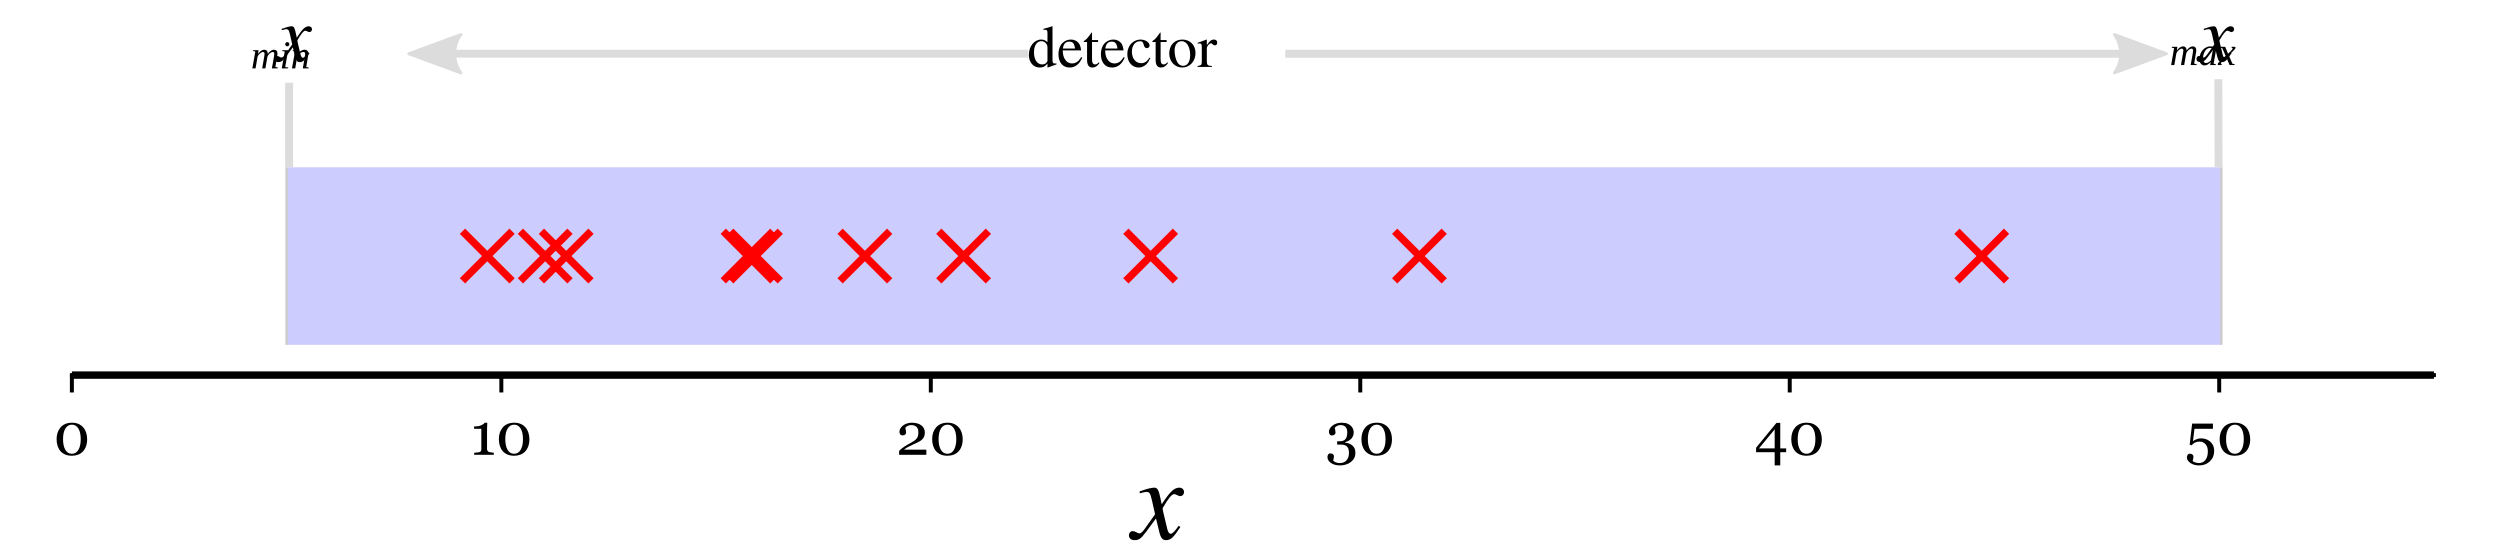
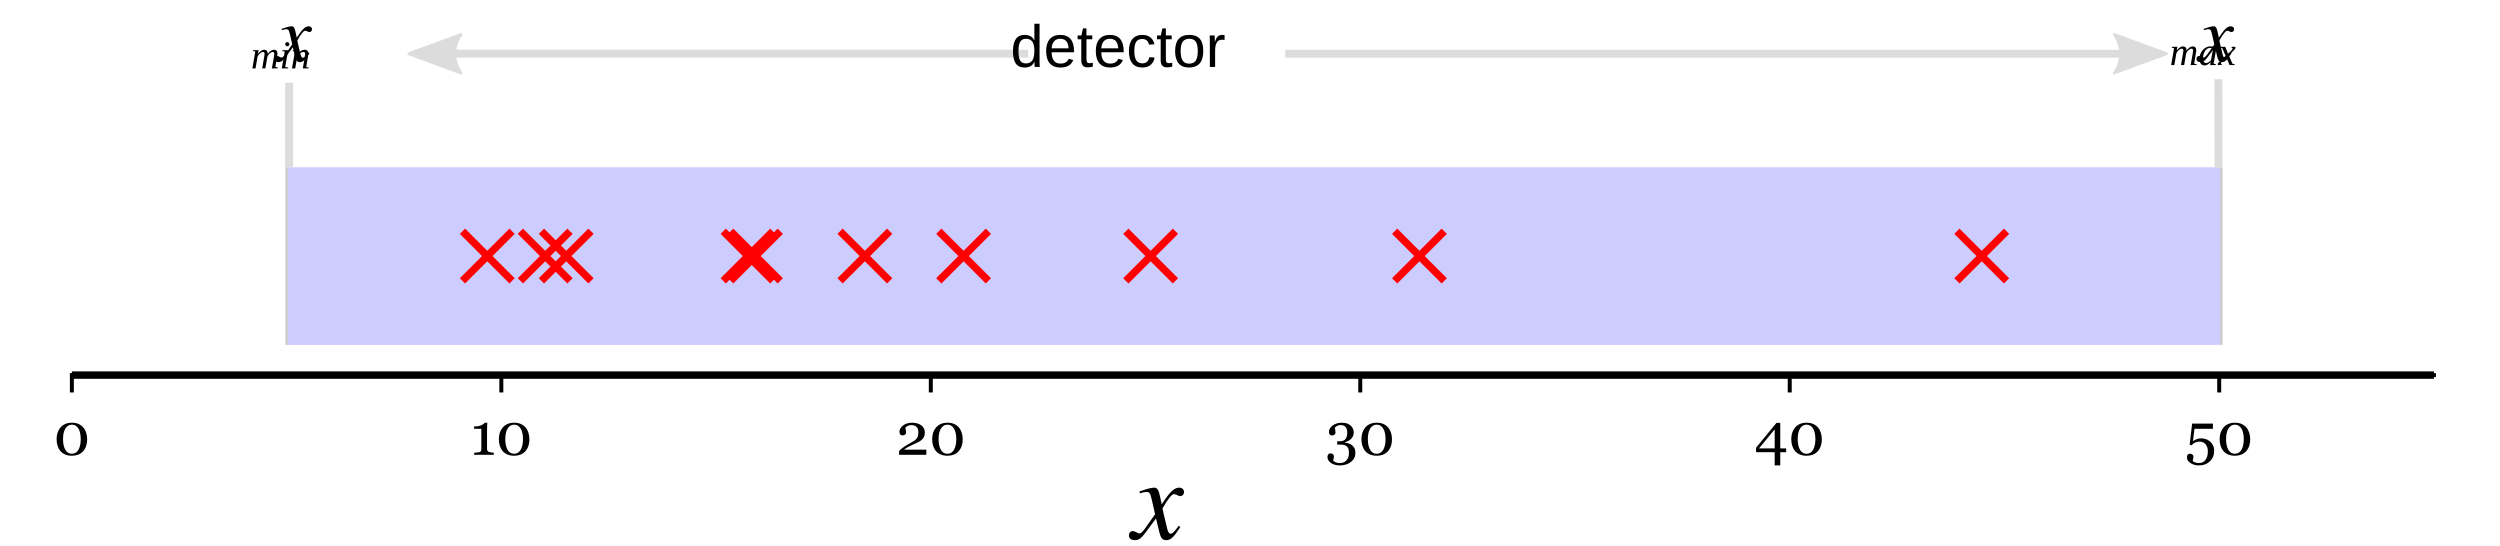
<svg xmlns="http://www.w3.org/2000/svg" xmlns:xlink="http://www.w3.org/1999/xlink" height="110pt" version="1.1" viewBox="0 0 504 110" width="504pt" id="svg2">
  <defs id="defs4" style="stroke-linecap:butt;stroke-linejoin:round">
    <marker orient="auto" refY="0.0" refX="0.0" id="Arrow2Mstart" style="overflow:visible">
      <path id="path4439" style="fill-rule:evenodd;stroke-width:0.625;stroke-linejoin:round;stroke:#dcdcdc;stroke-opacity:1;fill:#dcdcdc;fill-opacity:1" d="M 8.719,4.034 L -2.207,0.016 L 8.719,-4.002 C 6.973,-1.63 6.983,1.616 8.719,4.034 z " transform="scale(0.6) translate(0,0)" />
    </marker>
    <style type="text/css" id="style6">
*{stroke-linecap:butt;stroke-linejoin:round;}
  </style>
    <marker orient="auto" refY="0" refX="0" id="Arrow2Mstart-6" style="overflow:visible">
      <path id="path4439-9" style="fill:#dcdcdc;fill-opacity:1;fill-rule:evenodd;stroke:#dcdcdc;stroke-width:0.625;stroke-linejoin:round;stroke-opacity:1" d="M 8.719,4.034 -2.207,0.016 8.719,-4.002 c -1.745,2.372 -1.735,5.617 -6e-7,8.035 z" transform="scale(0.6,0.6)" />
    </marker>
  </defs>
  <g id="figure_1" style="stroke-linecap:butt;stroke-linejoin:round" transform="translate(0,38)">
    <g id="axes_1" style="stroke-linecap:butt;stroke-linejoin:round">
      <g id="patch_3" style="stroke-linecap:butt;stroke-linejoin:round" transform="matrix(1.001105,0,0,1,-0.06357588,-17.6)">
        <path clip-path="url(#pfaee26d54e)" d="m 57.78,50.91 389.61,0 0,-39.38 -389.61,0 z" style="opacity:0.2;fill:#0000ff;stroke:#000000;stroke-width:0.5;stroke-linecap:butt;stroke-linejoin:miter" id="path17" />
      </g>
      <g id="matplotlib.axis_1" style="stroke-linecap:butt;stroke-linejoin:round">
        <path style="fill:none;fill-rule:evenodd;stroke:#dcdcdc;stroke-width:1.6;stroke-linecap:butt;stroke-linejoin:miter;stroke-miterlimit:4;stroke-dasharray:none;stroke-opacity:1" d="m 447.214,-22.027 0.051,17.79" id="path4311-1" />
        <g id="xtick_1" style="stroke-linecap:butt;stroke-linejoin:round" transform="translate(0,6.4)">
          <g id="line2d_1" style="stroke-linecap:butt;stroke-linejoin:round">
            <defs id="defs22">
              <path d="M 0,0 0,3.5" id="m0d11335528" style="stroke:#000000;stroke-width:0.8;stroke-linecap:butt;stroke-linejoin:round" />
            </defs>
            <g id="g25" style="stroke-linecap:butt;stroke-linejoin:round">
              <use style="stroke:#000000;stroke-width:0.8;stroke-linecap:butt;stroke-linejoin:round" x="14.49" xlink:href="#m0d11335528" y="31.22" id="use27" width="100%" height="100%" />
            </g>
          </g>
          <g id="text_1" style="stroke-linecap:butt;stroke-linejoin:round">
            <defs id="defs30">
              <path d="m 50.141,45.609 q 3.125,-3.766 4.656,-8.828 1.547,-5.047 1.547,-10.562 0,-6.641 -1.906,-11.891 -1.891,-5.25 -5.219,-8.719 -3.422,-3.562 -8.109,-5.375 -4.688,-1.797 -10.438,-1.797 -6.312,0 -11.25,2.094 -4.922,2.109 -8,5.766 -3.219,3.812 -4.812,8.906 Q 5.031,20.312 5.031,26.219 q 0,5.812 1.531,10.688 1.547,4.891 4.812,8.844 3.125,3.812 8.047,6 4.938,2.203 11.297,2.203 6.688,0 11.469,-2.25 4.781,-2.234 7.953,-6.094 z M 45.562,26.219 q 0,11.625 -3.984,18.016 -3.984,6.406 -10.812,6.406 -6.938,0 -10.938,-6.406 -4,-6.391 -4,-18.016 0,-11.031 3.828,-17.75 3.828,-6.703 11.016,-6.703 7.172,0 11.031,6.703 3.859,6.719 3.859,17.75 z" id="Georgia-30" style="stroke-linecap:butt;stroke-linejoin:round" />
            </defs>
            <g transform="matrix(0.12,0,0,-0.12,10.8075,47.29125)" id="g33" style="stroke-linecap:butt;stroke-linejoin:round">
              <use xlink:href="#Georgia-30" id="use35" style="stroke-linecap:butt;stroke-linejoin:round" x="0" y="0" width="100%" height="100%" />
            </g>
          </g>
        </g>
        <g id="xtick_2" style="stroke-linecap:butt;stroke-linejoin:round" transform="translate(0,6.4)">
          <g id="line2d_2" style="stroke-linecap:butt;stroke-linejoin:round">
            <g id="g39" style="stroke-linecap:butt;stroke-linejoin:round">
              <use style="stroke:#000000;stroke-width:0.8;stroke-linecap:butt;stroke-linejoin:round" x="101.07" xlink:href="#m0d11335528" y="31.22" id="use41" width="100%" height="100%" />
            </g>
          </g>
          <g id="text_2" style="stroke-linecap:butt;stroke-linejoin:round">
            <defs id="defs44">
              <path d="m 39.5,0 -32.906,0 0,3.469 q 1.469,0.094 4.562,0.406 3.109,0.328 4.281,0.672 1.5,0.484 2.312,1.578 0.812,1.109 0.812,3.297 l 0,34.281 -12.172,0 0,4.094 2.688,0 q 5.281,0 9.453,1.953 4.172,1.953 5.984,4.203 l 4.047,0 Q 28.422,50.781 28.266,46.531 28.125,42.281 28.125,38.922 l 0,-28.953 q 0,-1.719 0.75,-3.062 Q 29.641,5.562 31.062,4.938 32.328,4.391 35.203,3.953 38.094,3.516 39.5,3.469 Z" id="Georgia-31" style="stroke-linecap:butt;stroke-linejoin:round" />
            </defs>
            <g transform="matrix(0.12,0,0,-0.12,94.80938,47.29125)" id="g47" style="stroke-linecap:butt;stroke-linejoin:round">
              <use xlink:href="#Georgia-31" id="use49" style="stroke-linecap:butt;stroke-linejoin:round" x="0" y="0" width="100%" height="100%" />
              <use x="42.969" xlink:href="#Georgia-30" id="use51" style="stroke-linecap:butt;stroke-linejoin:round" y="0" width="100%" height="100%" />
            </g>
          </g>
        </g>
        <g id="xtick_3" style="stroke-linecap:butt;stroke-linejoin:round" transform="translate(0,6.4)">
          <g id="line2d_3" style="stroke-linecap:butt;stroke-linejoin:round">
            <g id="g55" style="stroke-linecap:butt;stroke-linejoin:round">
              <use style="stroke:#000000;stroke-width:0.8;stroke-linecap:butt;stroke-linejoin:round" x="187.65" xlink:href="#m0d11335528" y="31.22" id="use57" width="100%" height="100%" />
            </g>
          </g>
          <g id="text_3" style="stroke-linecap:butt;stroke-linejoin:round">
            <defs id="defs60">
              <path d="m 51.125,0 -45.75,0 0,6.641 q 1.312,1.516 3.656,3.391 2.344,1.891 5.562,4.078 1.953,1.328 4.688,2.891 2.734,1.562 6.203,3.406 3.859,2.062 5.938,3.625 2.078,1.562 3.781,3.844 1.125,1.516 1.812,3.781 0.688,2.281 0.688,6.484 0,6.094 -3.281,8.953 -3.266,2.859 -8.391,2.859 -3.172,0 -6.016,-1.25 -2.828,-1.234 -4.25,-3.438 0.344,-1.562 0.859,-3.719 0.516,-2.141 0.516,-4.188 0,-1.859 -1.547,-3.297 -1.531,-1.438 -4.562,-1.438 -2.438,0 -3.766,1.672 -1.312,1.688 -1.312,4.516 0,2.641 1.469,5.297 1.469,2.672 4.203,4.922 2.688,2.188 6.641,3.547 3.953,1.375 8.547,1.375 10,0 15.875,-4.469 5.891,-4.469 5.891,-11.938 0,-3.562 -1.047,-6.5 Q 46.484,28.125 44.141,25.875 41.547,23.391 38.078,21.609 34.625,19.828 27.484,16.656 23.25,14.75 19.578,12.672 q -3.656,-2.078 -6,-4.031 l 37.547,0 z" id="Georgia-32" style="stroke-linecap:butt;stroke-linejoin:round" />
            </defs>
            <g transform="matrix(0.12,0,0,-0.12,180.6159,47.29125)" id="g63" style="stroke-linecap:butt;stroke-linejoin:round">
              <use xlink:href="#Georgia-32" id="use65" style="stroke-linecap:butt;stroke-linejoin:round" x="0" y="0" width="100%" height="100%" />
              <use x="55.859" xlink:href="#Georgia-30" id="use67" style="stroke-linecap:butt;stroke-linejoin:round" y="0" width="100%" height="100%" />
            </g>
          </g>
        </g>
        <g id="xtick_4" style="stroke-linecap:butt;stroke-linejoin:round" transform="translate(0,6.4)">
          <g id="line2d_4" style="stroke-linecap:butt;stroke-linejoin:round">
            <g id="g71" style="stroke-linecap:butt;stroke-linejoin:round">
              <use style="stroke:#000000;stroke-width:0.8;stroke-linecap:butt;stroke-linejoin:round" x="274.23" xlink:href="#m0d11335528" y="31.22" id="use73" width="100%" height="100%" />
            </g>
          </g>
          <g id="text_4" style="stroke-linecap:butt;stroke-linejoin:round">
            <defs id="defs76">
              <path d="m 23.781,-17.828 q -4.594,0 -8.406,1.156 -3.797,1.141 -6.531,3.094 -2.734,1.953 -4.234,4.5 -1.484,2.531 -1.484,5.219 0,2.391 1.172,4.312 1.172,1.938 3.766,1.938 2.922,0 4.453,-1.438 1.547,-1.438 1.547,-3.297 0,-1.562 -0.516,-3.953 Q 13.031,-8.688 12.75,-9.719 q 0.344,-0.438 1.234,-1.172 0.906,-0.734 2.234,-1.312 1.562,-0.734 3.266,-1.172 1.703,-0.438 4.828,-0.438 2.938,0 5.641,0.984 2.719,0.969 4.766,3.109 2.141,2.25 3.344,5.25 1.203,3 1.203,7.891 0,2.641 -0.562,5.219 -0.562,2.594 -2.078,4.5 -1.516,1.906 -4.125,2.953 -2.609,1.047 -6.625,1.047 l -6.391,0 0,5.609 4.25,0 q 6.734,0 9.703,3.703 2.984,3.719 2.984,11.188 0,6.109 -2.875,9.203 -2.875,3.109 -8.156,3.109 -2.531,0 -4.172,-0.609 Q 19.578,48.734 18.562,48.141 17.328,47.469 16.547,46.625 15.766,45.797 15.375,45.406 q 0.344,-1.562 0.828,-3.828 0.5,-2.266 0.5,-4.328 0,-1.797 -1.547,-3.25 -1.531,-1.438 -4.516,-1.438 -2.578,0 -3.781,1.859 -1.188,1.859 -1.188,4.297 0,2.547 1.406,5.172 1.422,2.641 4.203,4.938 2.781,2.297 6.781,3.703 4.016,1.422 9.234,1.422 6,0 9.922,-1.781 3.938,-1.781 6.188,-4.312 2.203,-2.5 3.031,-5.234 0.828,-2.734 0.828,-4.688 0,-2.438 -0.688,-4.906 -0.672,-2.469 -2.234,-4.562 -1.719,-2.297 -4.531,-4.188 -2.797,-1.875 -7.047,-3.047 l 0,-0.781 Q 35.5,20.219 38.594,19.234 q 3.109,-0.969 5.594,-2.875 2.594,-2 4.25,-5.156 1.656,-3.141 1.656,-7.984 0,-9.375 -7.516,-15.203 -7.516,-5.844 -18.797,-5.844 z" id="Georgia-33" style="stroke-linecap:butt;stroke-linejoin:round" />
            </defs>
            <g transform="matrix(0.12,0,0,-0.12,267.2372,47.29125)" id="g79" style="stroke-linecap:butt;stroke-linejoin:round">
              <use xlink:href="#Georgia-33" id="use81" style="stroke-linecap:butt;stroke-linejoin:round" x="0" y="0" width="100%" height="100%" />
              <use x="55.176" xlink:href="#Georgia-30" id="use83" style="stroke-linecap:butt;stroke-linejoin:round" y="0" width="100%" height="100%" />
            </g>
          </g>
        </g>
        <g id="xtick_5" style="stroke-linecap:butt;stroke-linejoin:round" transform="translate(0,6.4)">
          <g id="line2d_5" style="stroke-linecap:butt;stroke-linejoin:round">
            <g id="g87" style="stroke-linecap:butt;stroke-linejoin:round">
              <use style="stroke:#000000;stroke-width:0.8;stroke-linecap:butt;stroke-linejoin:round" x="360.81" xlink:href="#m0d11335528" y="31.22" id="use89" width="100%" height="100%" />
            </g>
          </g>
          <g id="text_5" style="stroke-linecap:butt;stroke-linejoin:round">
            <defs id="defs92">
              <path d="m 52.938,4.391 -9.922,0 0,-22.219 -9.375,0 0,22.219 -31.25,0 0,7.531 34.234,41.734 6.391,0 0,-42.859 9.922,0 z m -19.297,6.406 0,31.984 L 7.281,10.797 Z" id="Georgia-34" style="stroke-linecap:butt;stroke-linejoin:round" />
            </defs>
            <g transform="matrix(0.12,0,0,-0.12,353.7375,47.29125)" id="g95" style="stroke-linecap:butt;stroke-linejoin:round">
              <use xlink:href="#Georgia-34" id="use97" style="stroke-linecap:butt;stroke-linejoin:round" x="0" y="0" width="100%" height="100%" />
              <use x="56.494" xlink:href="#Georgia-30" id="use99" style="stroke-linecap:butt;stroke-linejoin:round" y="0" width="100%" height="100%" />
            </g>
          </g>
        </g>
        <g id="xtick_6" style="stroke-linecap:butt;stroke-linejoin:round" transform="translate(0,6.4)">
          <g id="line2d_6" style="stroke-linecap:butt;stroke-linejoin:round">
            <g id="g103" style="stroke-linecap:butt;stroke-linejoin:round">
              <use style="stroke:#000000;stroke-width:0.8;stroke-linecap:butt;stroke-linejoin:round" x="447.39" xlink:href="#m0d11335528" y="31.22" id="use105" width="100%" height="100%" />
            </g>
          </g>
          <g id="text_6" style="stroke-linecap:butt;stroke-linejoin:round">
            <defs id="defs108">
              <path d="m 41.156,22.906 q 3.234,-2.547 5.359,-6.547 2.125,-4 2.125,-10.016 0,-10.5 -7.188,-17.328 -7.172,-6.844 -18.203,-6.844 -8.547,0 -14.469,4.062 Q 2.875,-9.719 2.875,-4.344 2.875,-1.859 4.094,0 q 1.234,1.859 3.766,1.859 2.938,0 4.469,-1.547 1.547,-1.531 1.547,-3.344 0,-1.562 -0.547,-3.906 -0.531,-2.344 -0.828,-3.469 0.391,-0.344 1.266,-0.922 0.891,-0.594 2.109,-1.125 1.266,-0.531 3.094,-0.938 1.828,-0.422 4.281,-0.422 3.125,0 5.906,1.266 2.781,1.266 4.688,3.75 2.094,2.734 3.141,6.234 1.047,3.484 1.047,8.859 0,6.891 -3.828,11.406 Q 30.375,22.219 24.125,22.219 q -3.906,0 -7.312,-1.469 -3.391,-1.469 -6.062,-4.875 l -3.281,1.266 4.156,35.25 34.953,0 0,-8.688 -31,0 L 13.031,23 q 2.203,1.562 5.781,3.094 3.594,1.547 7.891,1.547 3.578,0 7.406,-1.109 3.828,-1.094 7.047,-3.625 z" id="Georgia-35" style="stroke-linecap:butt;stroke-linejoin:round" />
            </defs>
            <g transform="matrix(0.12,0,0,-0.12,440.5378,47.29125)" id="g111" style="stroke-linecap:butt;stroke-linejoin:round">
              <use xlink:href="#Georgia-35" id="use113" style="stroke-linecap:butt;stroke-linejoin:round" x="0" y="0" width="100%" height="100%" />
              <use x="52.832" xlink:href="#Georgia-30" id="use115" style="stroke-linecap:butt;stroke-linejoin:round" y="0" width="100%" height="100%" />
            </g>
          </g>
        </g>
        <g id="text_7" style="stroke-linecap:butt;stroke-linejoin:round" transform="matrix(1.4641,0,0,1.4641,-136.3133,-25.76158)">
          <defs id="defs118">
            <path d="M 24.297,35.5 25.5,29.797 Q 30.797,37.906 34.047,41 q 3.25,3.094 6.547,3.094 1.812,0 2.953,-1.047 1.156,-1.047 1.156,-2.656 0,-1.594 -0.953,-2.594 -0.953,-1 -2.453,-1 -0.891,0 -2.391,0.844 -1.5,0.859 -2.812,0.859 -2.891,0 -9.797,-12.094 0,-1.312 0.797,-4.5 L 30.297,8.5 q 1,-4.094 3,-4.094 1.609,0 4.703,4 0.297,0.391 0.688,0.938 0.406,0.562 0.703,1 0.312,0.453 0.703,0.859 l 1.5,-0.906 Q 37.297,3.594 34.797,1.25 q -2.5,-2.344 -5.391,-2.344 -2.406,0 -3.703,1.5 Q 24.406,1.906 23.5,5.703 L 20.594,17.594 11.797,5.703 Q 8.703,1.5 6.75,0.203 4.797,-1.094 2.297,-1.094 0,-1.094 -1.344,0 q -1.359,1.094 -1.359,3.094 0,1.5 0.953,2.547 0.953,1.062 2.453,1.062 1.203,0 3.203,-1.109 1.5,-0.891 2.594,-0.891 1.703,0 5.094,4.891 L 19.797,21.203 17,33.594 Q 16,38 15.141,39.203 q -0.844,1.203 -2.734,1.203 -1.203,0 -3.906,-0.703 l -1.797,-0.5 -0.297,1.594 1.094,0.406 q 8,2.891 11.703,2.891 1.891,0 2.984,-1.797 Q 23.297,40.5 24.297,35.5 Z" id="STIXGeneral-Italic-78" style="stroke-linecap:butt;stroke-linejoin:round" />
          </defs>
          <g transform="matrix(0.16,0,0,-0.16,248.985,65.98875)" id="g121" style="stroke-linecap:butt;stroke-linejoin:round">
            <use transform="translate(0,0.90625)" xlink:href="#STIXGeneral-Italic-78" id="use123" style="stroke-linecap:butt;stroke-linejoin:round" x="0" y="0" width="100%" height="100%" />
          </g>
        </g>
        <path style="fill:none;fill-rule:evenodd;stroke:#dcdcdc;stroke-width:1.6;stroke-linecap:butt;stroke-linejoin:miter;stroke-miterlimit:4;stroke-dasharray:none;stroke-opacity:1" d="m 58.289,-21.323 0,17.046" id="path4311" />
        <g id="text_7-0" style="stroke-linecap:butt;stroke-linejoin:round" transform="translate(-193.2412,-91.4909)">
          <defs id="defs118-5">
            <path d="M 24.297,35.5 25.5,29.797 Q 30.797,37.906 34.047,41 q 3.25,3.094 6.547,3.094 1.812,0 2.953,-1.047 1.156,-1.047 1.156,-2.656 0,-1.594 -0.953,-2.594 -0.953,-1 -2.453,-1 -0.891,0 -2.391,0.844 -1.5,0.859 -2.812,0.859 -2.891,0 -9.797,-12.094 0,-1.312 0.797,-4.5 L 30.297,8.5 q 1,-4.094 3,-4.094 1.609,0 4.703,4 0.297,0.391 0.688,0.938 0.406,0.562 0.703,1 0.312,0.453 0.703,0.859 l 1.5,-0.906 Q 37.297,3.594 34.797,1.25 q -2.5,-2.344 -5.391,-2.344 -2.406,0 -3.703,1.5 Q 24.406,1.906 23.5,5.703 L 20.594,17.594 11.797,5.703 Q 8.703,1.5 6.75,0.203 4.797,-1.094 2.297,-1.094 0,-1.094 -1.344,0 q -1.359,1.094 -1.359,3.094 0,1.5 0.953,2.547 0.953,1.062 2.453,1.062 1.203,0 3.203,-1.109 1.5,-0.891 2.594,-0.891 1.703,0 5.094,4.891 L 19.797,21.203 17,33.594 Q 16,38 15.141,39.203 q -0.844,1.203 -2.734,1.203 -1.203,0 -3.906,-0.703 l -1.797,-0.5 -0.297,1.594 1.094,0.406 q 8,2.891 11.703,2.891 1.891,0 2.984,-1.797 Q 23.297,40.5 24.297,35.5 Z" id="STIXGeneral-Italic-78-4" style="stroke-linecap:butt;stroke-linejoin:round" />
          </defs>
          <g transform="matrix(0.16,0,0,-0.16,248.985,65.98875)" id="g121-2" style="stroke-linecap:butt;stroke-linejoin:round">
            <use transform="translate(0,0.90625)" xlink:href="#STIXGeneral-Italic-78-4" id="use123-0" style="stroke-linecap:butt;stroke-linejoin:round" x="0" y="0" width="100%" height="100%" />
          </g>
        </g>
        <text xml:space="preserve" style="font-style:italic;font-variant:normal;font-weight:normal;font-stretch:normal;font-size:12px;line-height:125%;font-family:'Times New Roman';-inkscape-font-specification:'Times New Roman,  Italic';text-align:center;letter-spacing:0px;word-spacing:0px;text-anchor:middle;fill:#000000;fill-opacity:1;stroke:none;stroke-width:1px;stroke-linecap:butt;stroke-linejoin:miter;stroke-opacity:1" x="70.078" y="-24.21" id="text4355">
          <tspan id="tspan4357" style="font-style:italic;font-variant:normal;font-weight:normal;font-stretch:normal;font-size:8px;font-family:'Times New Roman';-inkscape-font-specification:'Times New Roman,  Italic';stroke-linecap:butt;stroke-linejoin:round" x="70.078" y="-24.21">min</tspan>
        </text>
        <g id="text_7-0-8" style="stroke-linecap:butt;stroke-linejoin:round" transform="translate(194.2515,-91.49075)">
          <defs id="defs118-5-4">
            <path d="M 24.297,35.5 25.5,29.797 Q 30.797,37.906 34.047,41 q 3.25,3.094 6.547,3.094 1.812,0 2.953,-1.047 1.156,-1.047 1.156,-2.656 0,-1.594 -0.953,-2.594 -0.953,-1 -2.453,-1 -0.891,0 -2.391,0.844 -1.5,0.859 -2.812,0.859 -2.891,0 -9.797,-12.094 0,-1.312 0.797,-4.5 L 30.297,8.5 q 1,-4.094 3,-4.094 1.609,0 4.703,4 0.297,0.391 0.688,0.938 0.406,0.562 0.703,1 0.312,0.453 0.703,0.859 l 1.5,-0.906 Q 37.297,3.594 34.797,1.25 q -2.5,-2.344 -5.391,-2.344 -2.406,0 -3.703,1.5 Q 24.406,1.906 23.5,5.703 L 20.594,17.594 11.797,5.703 Q 8.703,1.5 6.75,0.203 4.797,-1.094 2.297,-1.094 0,-1.094 -1.344,0 q -1.359,1.094 -1.359,3.094 0,1.5 0.953,2.547 0.953,1.062 2.453,1.062 1.203,0 3.203,-1.109 1.5,-0.891 2.594,-0.891 1.703,0 5.094,4.891 L 19.797,21.203 17,33.594 Q 16,38 15.141,39.203 q -0.844,1.203 -2.734,1.203 -1.203,0 -3.906,-0.703 l -1.797,-0.5 -0.297,1.594 1.094,0.406 q 8,2.891 11.703,2.891 1.891,0 2.984,-1.797 Q 23.297,40.5 24.297,35.5 Z" id="STIXGeneral-Italic-78-4-8" style="stroke-linecap:butt;stroke-linejoin:round" />
          </defs>
          <g transform="matrix(0.16,0,0,-0.16,248.985,65.98875)" id="g121-2-3" style="stroke-linecap:butt;stroke-linejoin:round">
            <use transform="translate(0,0.90625)" xlink:href="#STIXGeneral-Italic-78-4-8" id="use123-0-6" style="stroke-linecap:butt;stroke-linejoin:round" x="0" y="0" width="100%" height="100%" />
          </g>
        </g>
        <text xml:space="preserve" style="font-style:italic;font-variant:normal;font-weight:normal;font-stretch:normal;font-size:12px;line-height:125%;font-family:'Times New Roman';-inkscape-font-specification:'Times New Roman, Italic';text-align:center;letter-spacing:0px;word-spacing:0px;text-anchor:middle;fill:#000000;fill-opacity:1;stroke:none;stroke-width:1px;stroke-linecap:butt;stroke-linejoin:miter;stroke-opacity:1" x="457.571" y="-24.888" id="text4355-7">
          <tspan id="tspan4357-4" style="font-style:italic;font-variant:normal;font-weight:normal;font-stretch:normal;font-size:8px;font-family:'Times New Roman';-inkscape-font-specification:'Times New Roman,  Italic';stroke-linecap:butt;stroke-linejoin:round" x="457.571" y="-24.888">max</tspan>
        </text>
        <path style="fill:none;fill-rule:evenodd;stroke:#dcdcdc;stroke-width:1.6;stroke-linecap:butt;stroke-linejoin:miter;stroke-miterlimit:4;stroke-dasharray:none;stroke-opacity:1;marker-start:url(#Arrow2Mstart)" d="m 84.542,-27.174 122.73,0" id="path4311-4" />
        <path style="fill:none;fill-rule:evenodd;stroke:#dcdcdc;stroke-width:1.6;stroke-linecap:butt;stroke-linejoin:miter;stroke-miterlimit:4;stroke-dasharray:none;stroke-opacity:1;marker-start:url(#Arrow2Mstart-6)" d="m 434.639,-27.159 -175.53,0" id="path4311-4-0" />
      </g>
      <g id="line2d_7" style="stroke-linecap:butt;stroke-linejoin:round" transform="translate(0,6.4)">
        <path clip-path="url(#pfaee26d54e)" d="m 14.49,31.22 476.19,0" style="fill:none;stroke:#000000;stroke-width:1.5;stroke-linecap:square;stroke-linejoin:round" id="path126" />
      </g>
      <g id="patch_4" style="stroke-linecap:butt;stroke-linejoin:round" transform="translate(0,6.4)">
        <path d="m 14.49,31.22 476.19,0" style="fill:none;stroke:#000000;stroke-width:0.8;stroke-linecap:square;stroke-linejoin:miter" id="path129" />
      </g>
      <g id="PathCollection_1" style="stroke-linecap:butt;stroke-linejoin:round" transform="translate(0,-17.6)">
        <defs id="defs132">
          <path d="M -5,5 5,-5 M -5,-5 5,5" id="m41a302acaf" style="stroke:#ff0000;stroke-width:1.5;stroke-linecap:butt;stroke-linejoin:round" />
        </defs>
        <g id="g135" style="stroke-linecap:butt;stroke-linejoin:round">
          <use style="fill:#ff0000;stroke:#ff0000;stroke-width:1.5;stroke-linecap:butt;stroke-linejoin:round" x="152.304" xlink:href="#m41a302acaf" y="31.22" id="use137" width="100%" height="100%" />
          <use style="fill:#ff0000;stroke:#ff0000;stroke-width:1.5;stroke-linecap:butt;stroke-linejoin:round" x="231.967" xlink:href="#m41a302acaf" y="31.22" id="use139" width="100%" height="100%" />
          <use style="fill:#ff0000;stroke:#ff0000;stroke-width:1.5;stroke-linecap:butt;stroke-linejoin:round" x="174.355" xlink:href="#m41a302acaf" y="31.22" id="use141" width="100%" height="100%" />
          <use style="fill:#ff0000;stroke:#ff0000;stroke-width:1.5;stroke-linecap:butt;stroke-linejoin:round" x="150.802" xlink:href="#m41a302acaf" y="31.22" id="use143" width="100%" height="100%" />
          <use style="fill:#ff0000;stroke:#ff0000;stroke-width:1.5;stroke-linecap:butt;stroke-linejoin:round" x="109.91" xlink:href="#m41a302acaf" y="31.22" id="use145" width="100%" height="100%" />
          <use style="fill:#ff0000;stroke:#ff0000;stroke-width:1.5;stroke-linecap:butt;stroke-linejoin:round" x="194.258" xlink:href="#m41a302acaf" y="31.22" id="use147" width="100%" height="100%" />
          <use style="fill:#ff0000;stroke:#ff0000;stroke-width:1.5;stroke-linecap:butt;stroke-linejoin:round" x="114.147" xlink:href="#m41a302acaf" y="31.22" id="use149" width="100%" height="100%" />
          <use style="fill:#ff0000;stroke:#ff0000;stroke-width:1.5;stroke-linecap:butt;stroke-linejoin:round" x="399.515" xlink:href="#m41a302acaf" y="31.22" id="use151" width="100%" height="100%" />
          <use style="fill:#ff0000;stroke:#ff0000;stroke-width:1.5;stroke-linecap:butt;stroke-linejoin:round" x="98.231" xlink:href="#m41a302acaf" y="31.22" id="use153" width="100%" height="100%" />
          <use style="fill:#ff0000;stroke:#ff0000;stroke-width:1.5;stroke-linecap:butt;stroke-linejoin:round" x="286.16" xlink:href="#m41a302acaf" y="31.22" id="use155" width="100%" height="100%" />
        </g>
      </g>
    </g>
-     <text xml:space="preserve" style="font-style:normal;font-variant:normal;font-weight:normal;font-stretch:normal;font-size:12px;line-height:125%;font-family:times;-inkscape-font-specification:times;text-align:center;letter-spacing:0px;word-spacing:0px;text-anchor:middle;fill:#000000;fill-opacity:1;stroke:none;stroke-width:1px;stroke-linecap:butt;stroke-linejoin:miter;stroke-opacity:1" x="233.731" y="-24.511" id="text4392">
-       <tspan id="tspan4394" style="font-style:normal;font-variant:normal;font-weight:normal;font-stretch:normal;font-family:times;-inkscape-font-specification:times;stroke-linecap:butt;stroke-linejoin:round" x="233.731" y="-24.511">detector</tspan>
+     <text xml:space="preserve" style="font-style:normal;font-variant:normal;font-weight:normal;font-stretch:normal;font-size:12px;line-height:125%;font-family:Arial;-inkscape-font-specification:Arial;text-align:center;letter-spacing:0px;word-spacing:0px;text-anchor:middle;fill:#000000;fill-opacity:1;stroke:none;stroke-width:1px;stroke-linecap:butt;stroke-linejoin:miter;stroke-opacity:1;" x="233.731" y="-24.511" id="text4392">
+       <tspan id="tspan4394" style="font-style:normal;font-variant:normal;font-weight:normal;font-stretch:normal;font-family:Arial;-inkscape-font-specification:Arial;stroke-linecap:butt;stroke-linejoin:round;" x="233.731" y="-24.511">detector</tspan>
    </text>
  </g>
  <defs id="defs157">
    <clipPath id="pfaee26d54e" style="stroke-linecap:butt;stroke-linejoin:round">
      <rect height="35.8" width="476.19" x="14.49" y="13.32" id="rect160" style="stroke-linecap:butt;stroke-linejoin:round" />
    </clipPath>
  </defs>
</svg>
